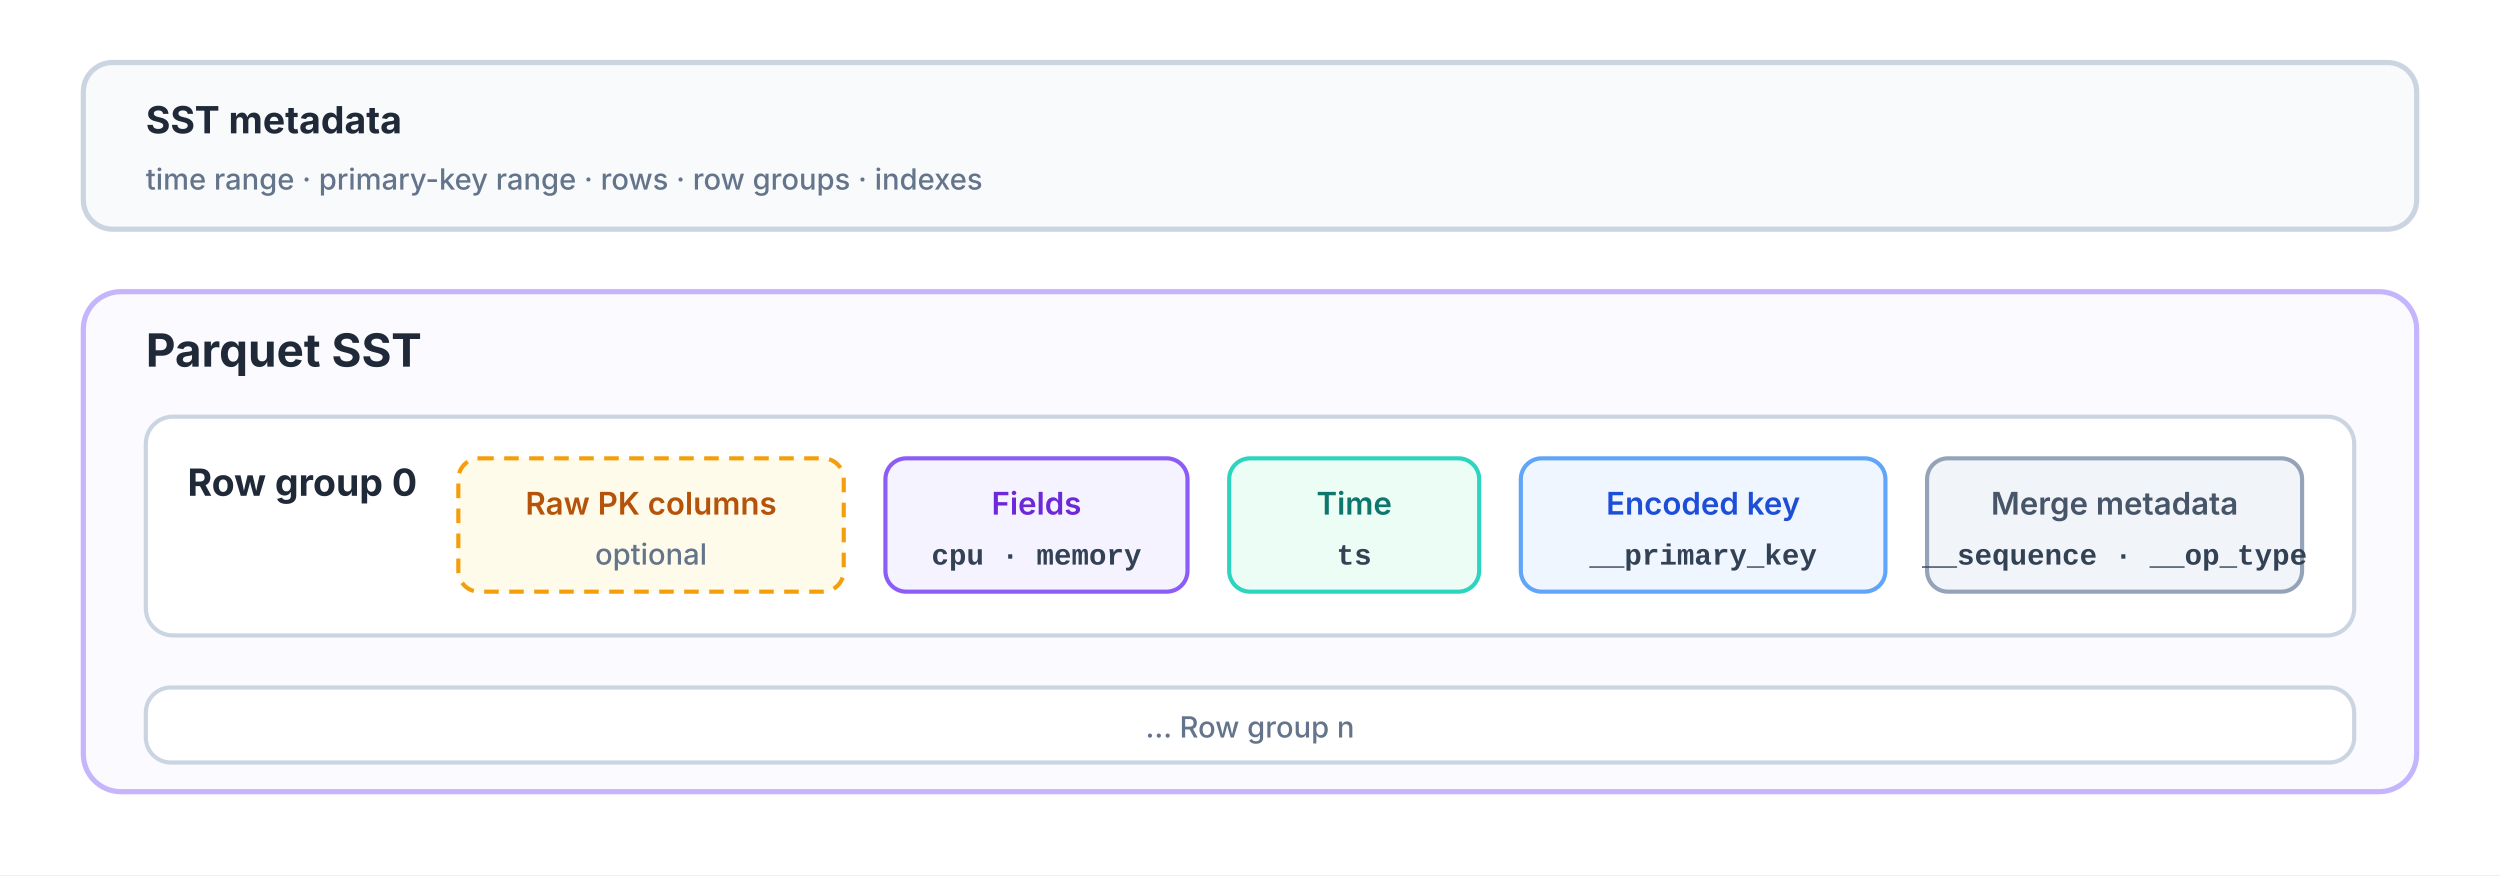
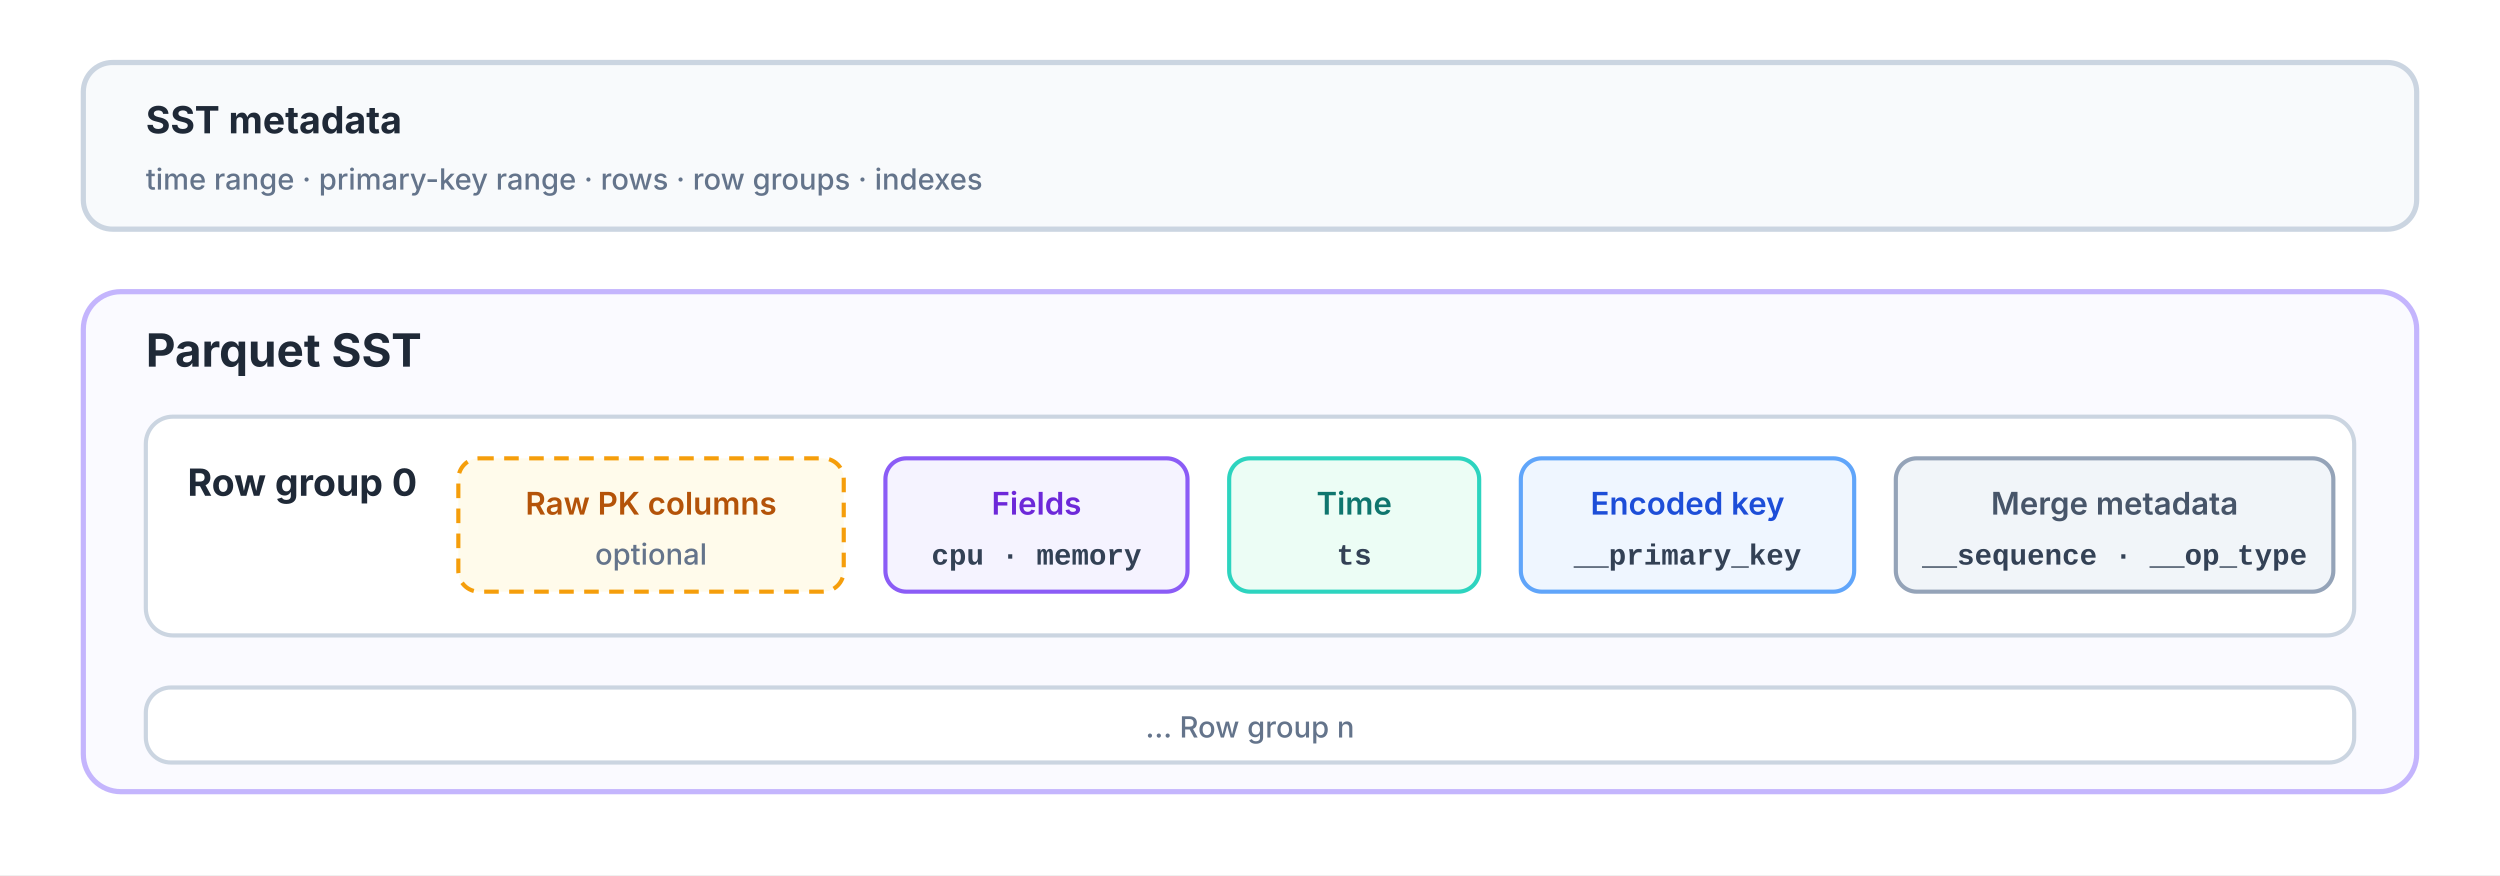
<svg xmlns="http://www.w3.org/2000/svg" width="1200" height="420" viewBox="0 0 1200 420" role="img" aria-labelledby="title desc">
  <defs>
    <style>
      .group { font: 650 22px Inter, ui-sans-serif, system-ui, -apple-system, BlinkMacSystemFont, "Segoe UI", sans-serif; fill: #1F2937; }
      .title { font: 650 18px Inter, ui-sans-serif, system-ui, -apple-system, BlinkMacSystemFont, "Segoe UI", sans-serif; fill: #1F2937; }
      .label { font: 600 15px Inter, ui-sans-serif, system-ui, -apple-system, BlinkMacSystemFont, "Segoe UI", sans-serif; fill: #475569; }
      .small { font: 500 14px Inter, ui-sans-serif, system-ui, -apple-system, BlinkMacSystemFont, "Segoe UI", sans-serif; fill: #64748B; }
      .mono { font: 600 14px ui-monospace, SFMono-Regular, Menlo, Monaco, Consolas, "Liberation Mono", monospace; fill: #334155; }
      .amber { fill: #B45309; }
      .purple { fill: #6D28D9; }
      .teal { fill: #0F766E; }
      .blue { fill: #1D4ED8; }
    </style>
  </defs>
  <rect width="1200" height="420" fill="#FFFFFF" />
  <rect x="40" y="30" width="1120" height="80" rx="14" fill="#F8FAFC" stroke="#CBD5E1" stroke-width="2.5" />
  <text x="70" y="64" class="title">SST metadata</text>
  <text x="70" y="91" class="small">time range · primary-key range · rows · row groups · indexes</text>
  <rect x="40" y="140" width="1120" height="240" rx="18" fill="#FAFAFF" stroke="#C4B5FD" stroke-width="2.5" />
  <text x="70" y="176" class="group">Parquet SST</text>
  <rect x="70" y="200" width="1060" height="105" rx="13" fill="#FFFFFF" stroke="#CBD5E1" stroke-width="2" />
  <text x="90" y="238" class="title">Row group 0</text>
  <rect x="220" y="220" width="185" height="64" rx="10" fill="#FFFBEB" stroke="#F59E0B" stroke-width="2" stroke-dasharray="7 5" />
  <text x="312.5" y="247" text-anchor="middle" class="label amber">Raw PK columns</text>
  <text x="312.5" y="271" text-anchor="middle" class="small">optional</text>
  <rect x="425" y="220" width="145" height="64" rx="10" fill="#F5F3FF" stroke="#8B5CF6" stroke-width="2" />
  <text x="497.5" y="247" text-anchor="middle" class="label purple">Fields</text>
  <text x="497.5" y="271" text-anchor="middle" class="mono">cpu · memory</text>
  <rect x="590" y="220" width="120" height="64" rx="10" fill="#ECFDF5" stroke="#2DD4BF" stroke-width="2" />
  <text x="650" y="247" text-anchor="middle" class="label teal">Time</text>
  <text x="650" y="271" text-anchor="middle" class="mono">ts</text>
-   <rect x="730" y="220" width="175" height="64" rx="10" fill="#EFF6FF" stroke="#60A5FA" stroke-width="2" />
-   <text x="817.5" y="247" text-anchor="middle" class="label blue">Encoded key</text>
-   <text x="817.5" y="271" text-anchor="middle" class="mono">__primary_key</text>
-   <rect x="925" y="220" width="180" height="64" rx="10" fill="#F1F5F9" stroke="#94A3B8" stroke-width="2" />
+   <rect x="730" y="220" width="160" height="64" rx="10" fill="#EFF6FF" stroke="#60A5FA" stroke-width="2" />
+   <text x="810" y="247" text-anchor="middle" class="label blue">Encoded key</text>
+   <text x="810" y="271" text-anchor="middle" class="mono">__primary_key</text>
+   <rect x="910" y="220" width="210" height="64" rx="10" fill="#F1F5F9" stroke="#94A3B8" stroke-width="2" />
  <text x="1015" y="247" text-anchor="middle" class="label">Merge metadata</text>
  <text x="1015" y="271" text-anchor="middle" class="mono">__sequence · __op_type</text>
  <rect x="70" y="330" width="1060" height="36" rx="12" fill="#FFFFFF" stroke="#CBD5E1" stroke-width="2" />
  <text x="600" y="354" text-anchor="middle" class="small">… Row group n</text>
</svg>
